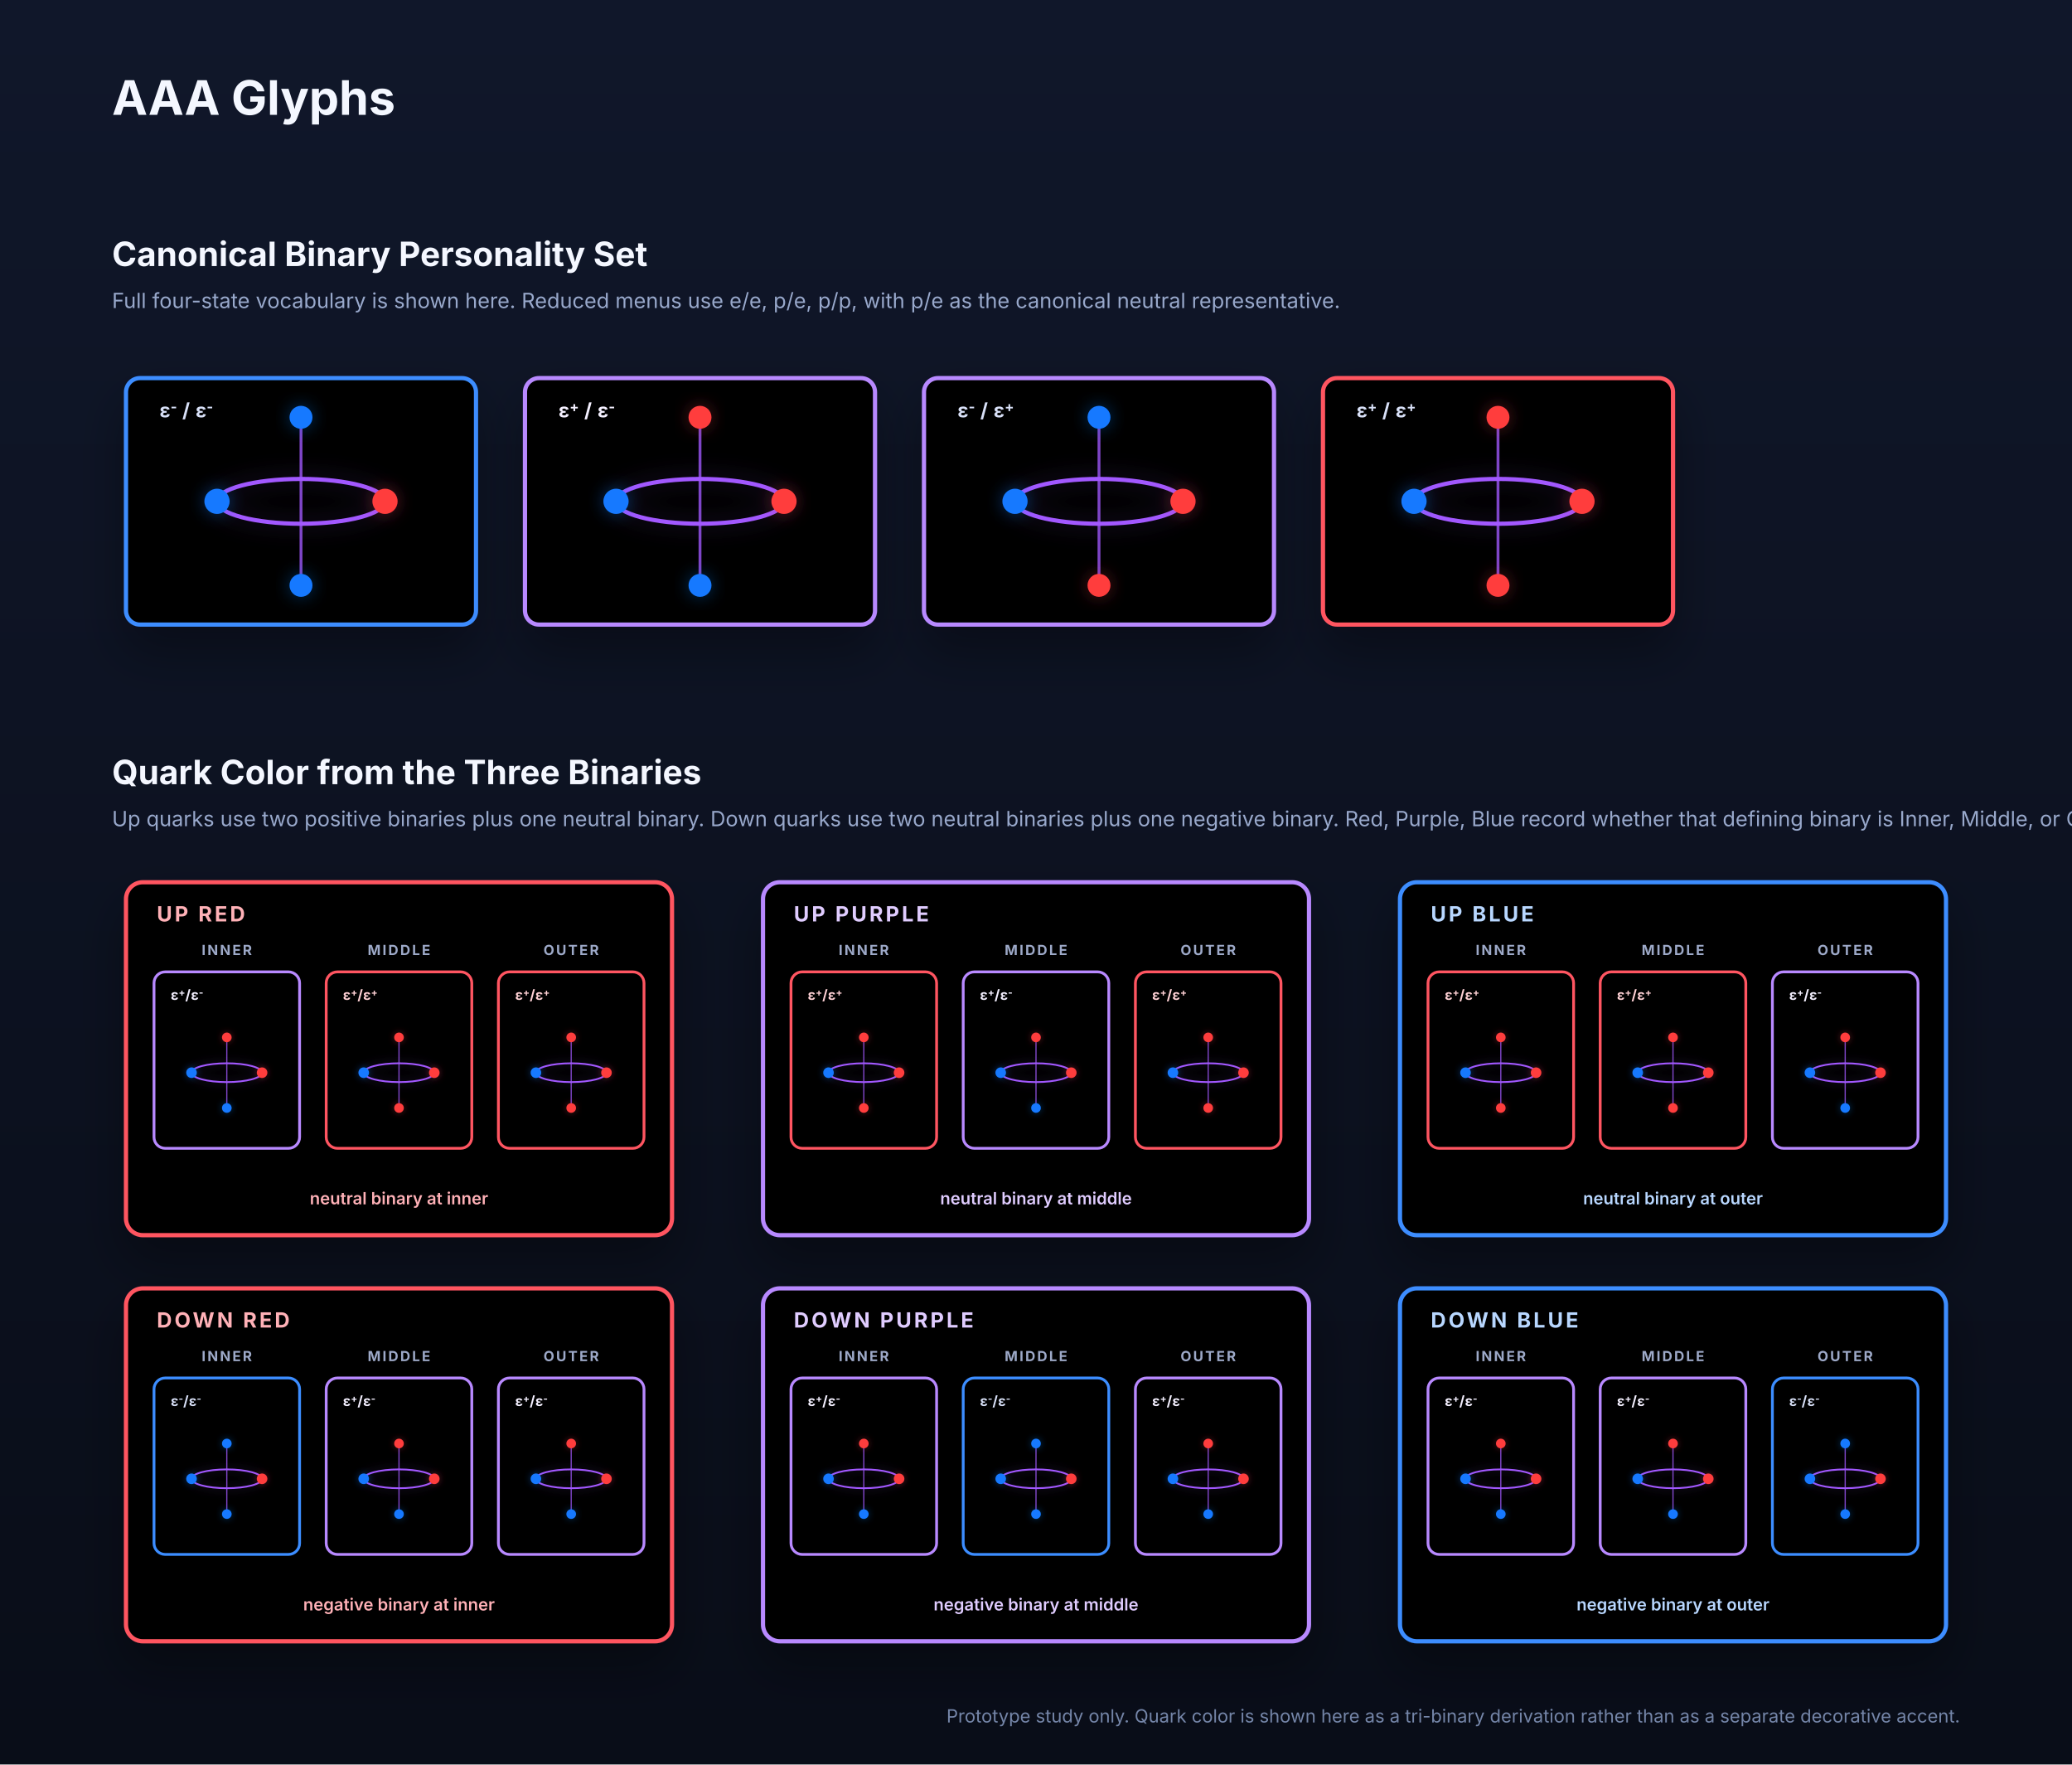
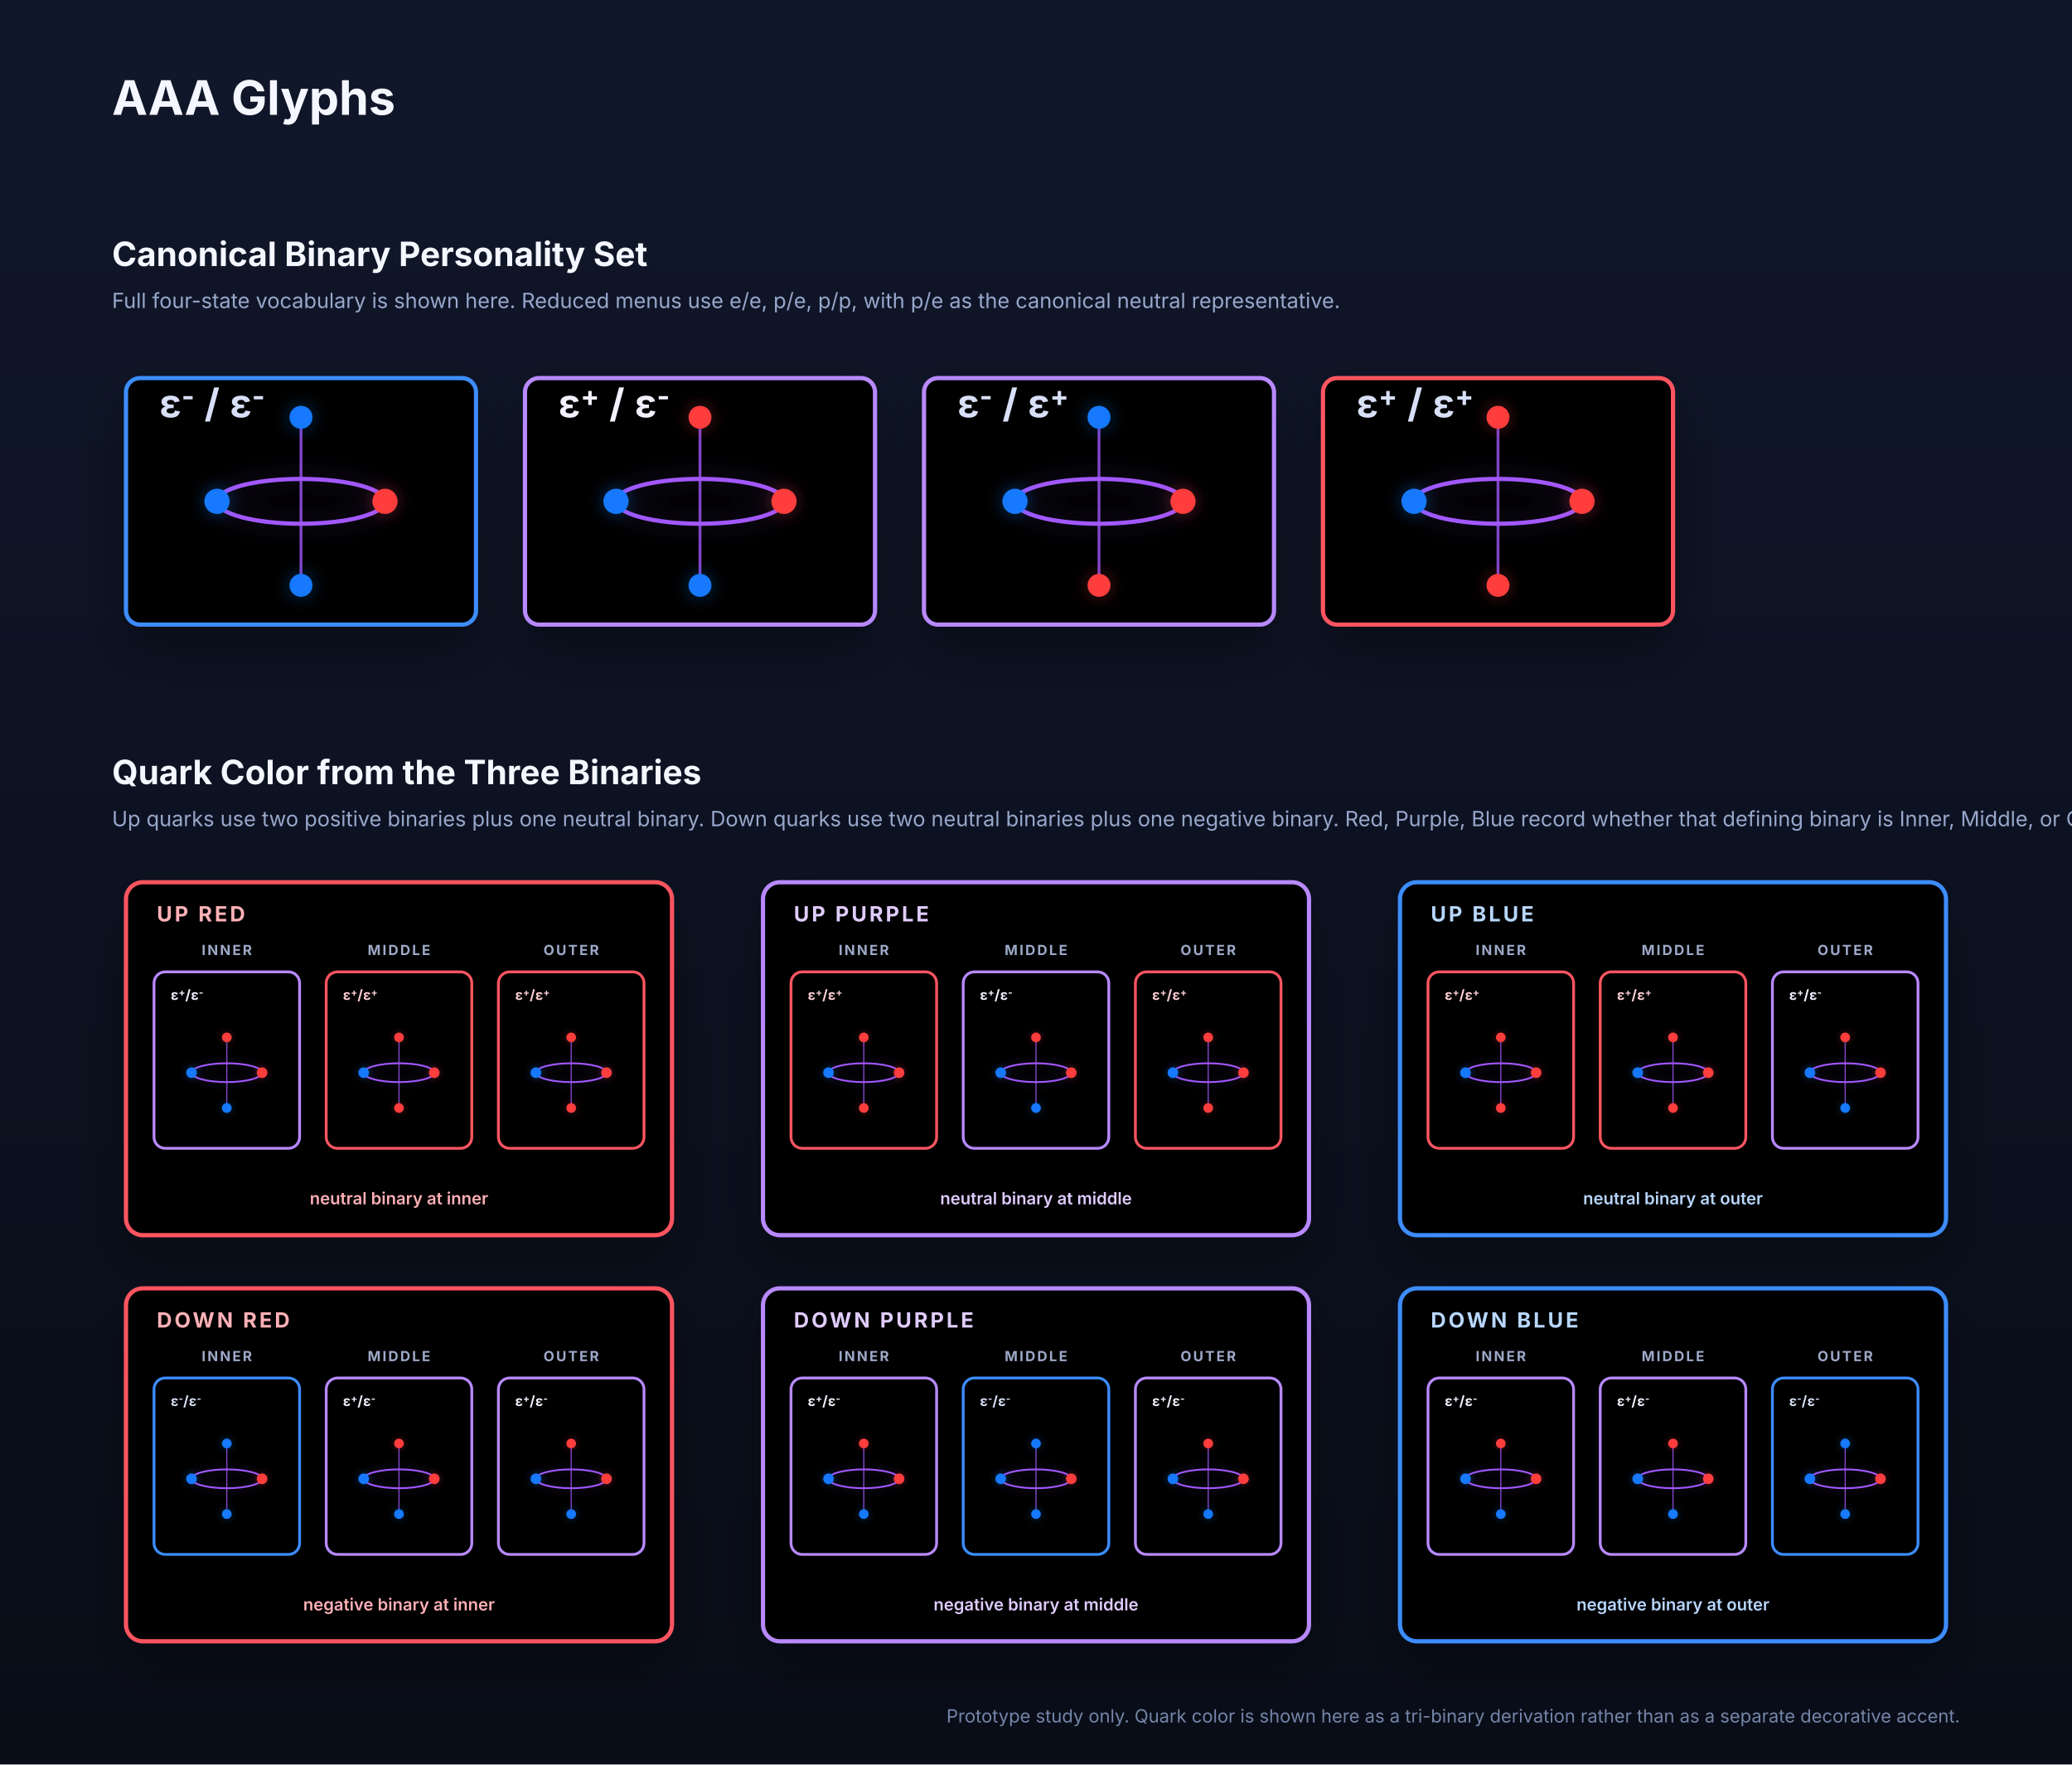
<svg xmlns="http://www.w3.org/2000/svg" viewBox="0 0 1480 1260" role="img" aria-labelledby="title desc">
  <defs>
    <linearGradient id="bg" x1="0" y1="0" x2="0" y2="1">
      <stop offset="0%" stop-color="#10172a" />
      <stop offset="100%" stop-color="#090d18" />
    </linearGradient>
    <linearGradient id="chipFill" x1="0" y1="0" x2="0" y2="1">
      <stop offset="0%" stop-color="#000000" />
      <stop offset="100%" stop-color="#000000" />
    </linearGradient>
    <linearGradient id="chipSelected" x1="0" y1="0" x2="0" y2="1">
      <stop offset="0%" stop-color="#000000" />
      <stop offset="100%" stop-color="#000000" />
    </linearGradient>
    <filter id="shadow" x="-30%" y="-30%" width="160%" height="160%">
      <feDropShadow dx="0" dy="18" stdDeviation="18" flood-color="#000000" flood-opacity="0.34" />
    </filter>
    <filter id="glowPurple" x="-60%" y="-60%" width="220%" height="220%">
      <feDropShadow dx="0" dy="0" stdDeviation="8" flood-color="#9b5cff" flood-opacity="0.32" />
    </filter>
    <filter id="glowBlue" x="-60%" y="-60%" width="220%" height="220%">
      <feDropShadow dx="0" dy="0" stdDeviation="6" flood-color="#1b84ff" flood-opacity="0.38" />
    </filter>
    <filter id="glowRed" x="-60%" y="-60%" width="220%" height="220%">
      <feDropShadow dx="0" dy="0" stdDeviation="6" flood-color="#ff3d4a" flood-opacity="0.34" />
    </filter>
    <filter id="chipSelectedGlow" x="-30%" y="-30%" width="160%" height="160%">
      <feDropShadow dx="0" dy="0" stdDeviation="12" flood-color="#000000" flood-opacity="0.26" />
      <feDropShadow dx="0" dy="18" stdDeviation="18" flood-color="#000000" flood-opacity="0.34" />
    </filter>
    <g id="baseBinaryGlyph">
      <ellipse cx="0" cy="0" rx="60" ry="16" fill="none" stroke="#a259ff" stroke-width="3" filter="url(#glowPurple)" />
      <line x1="0" y1="-60" x2="0" y2="60" stroke="#a259ff" stroke-width="2.05" stroke-linecap="round" opacity="0.78" />
      <circle cx="-60" cy="0" r="9" fill="#1879ff" filter="url(#glowBlue)" />
      <circle cx="60" cy="0" r="9" fill="#ff3d3d" filter="url(#glowRed)" />
    </g>
    <g id="personality-ee">
      <use href="#baseBinaryGlyph" />
      <circle cx="0" cy="-60" r="8.2" fill="#1879ff" filter="url(#glowBlue)" />
      <circle cx="0" cy="60" r="8.2" fill="#1879ff" filter="url(#glowBlue)" />
    </g>
    <g id="personality-pe">
      <use href="#baseBinaryGlyph" />
      <circle cx="0" cy="-60" r="8.2" fill="#ff3d3d" filter="url(#glowRed)" />
      <circle cx="0" cy="60" r="8.2" fill="#1879ff" filter="url(#glowBlue)" />
    </g>
    <g id="personality-pp">
      <use href="#baseBinaryGlyph" />
      <circle cx="0" cy="-60" r="8.2" fill="#ff3d3d" filter="url(#glowRed)" />
      <circle cx="0" cy="60" r="8.2" fill="#ff3d3d" filter="url(#glowRed)" />
    </g>
    <g id="personality-ep">
      <use href="#baseBinaryGlyph" />
      <circle cx="0" cy="-60" r="8.2" fill="#1879ff" filter="url(#glowBlue)" />
      <circle cx="0" cy="60" r="8.2" fill="#ff3d3d" filter="url(#glowRed)" />
    </g>
    <g id="mini-tile-ee">
      <rect x="0" y="0" width="104" height="126" rx="8" fill="url(#chipFill)" stroke="#3c8dff" stroke-width="2" />
      <text x="12" y="20" fill="#d8e0f7" font-family="Inter, Arial, sans-serif" font-size="10" font-weight="700" letter-spacing="0.2">
        ε<tspan baseline-shift="super" font-size="7">-</tspan>/ε<tspan baseline-shift="super" font-size="7">-</tspan>
      </text>
      <g transform="translate(52 72) scale(0.42)">
        <use href="#personality-ee" />
      </g>
    </g>
    <g id="mini-tile-pe">
      <rect x="0" y="0" width="104" height="126" rx="8" fill="url(#chipFill)" stroke="#b889ff" stroke-width="2" />
      <text x="12" y="20" fill="#f4f0ff" font-family="Inter, Arial, sans-serif" font-size="10" font-weight="700" letter-spacing="0.2">
        ε<tspan baseline-shift="super" font-size="7">+</tspan>/ε<tspan baseline-shift="super" font-size="7">-</tspan>
      </text>
      <g transform="translate(52 72) scale(0.42)">
        <use href="#personality-pe" />
      </g>
    </g>
    <g id="mini-tile-pp">
      <rect x="0" y="0" width="104" height="126" rx="8" fill="url(#chipFill)" stroke="#ff5561" stroke-width="2" />
      <text x="12" y="20" fill="#ffd1d5" font-family="Inter, Arial, sans-serif" font-size="10" font-weight="700" letter-spacing="0.2">
        ε<tspan baseline-shift="super" font-size="7">+</tspan>/ε<tspan baseline-shift="super" font-size="7">+</tspan>
      </text>
      <g transform="translate(52 72) scale(0.42)">
        <use href="#personality-pp" />
      </g>
    </g>
  </defs>
  <rect width="1480" height="1260" fill="url(#bg)" />
  <text x="80" y="82" fill="#f4f7ff" font-family="Inter, Arial, sans-serif" font-size="34" font-weight="700">
    AAA Glyphs
  </text>
  <text x="80" y="190" fill="#f4f7ff" font-family="Inter, Arial, sans-serif" font-size="24" font-weight="700">
    Canonical Binary Personality Set
  </text>
  <text x="80" y="220" fill="#98a8cb" font-family="Inter, Arial, sans-serif" font-size="15">
    Full four-state vocabulary is shown here. Reduced menus use e/e, p/e, p/p, with p/e as the canonical neutral representative.
  </text>
  <g transform="translate(90 270)">
    <rect x="0" y="0" width="250" height="176" rx="10" fill="url(#chipFill)" stroke="#3c8dff" stroke-width="3" filter="url(#shadow)" />
-     <text x="24" y="28" fill="#d8e0f7" font-family="Inter, Arial, sans-serif" font-size="14" font-weight="700" letter-spacing="0.4">
-       ε<tspan baseline-shift="super" font-size="10">-</tspan> / ε<tspan baseline-shift="super" font-size="10">-</tspan>
+     <text x="24" y="28" fill="#d8e0f7" font-family="Inter, Arial, sans-serif" font-size="28" font-weight="700" letter-spacing="0.4">
+       ε<tspan baseline-shift="super" font-size="20">-</tspan> / ε<tspan baseline-shift="super" font-size="20">-</tspan>
    </text>
    <g transform="translate(125 88)">
      <use href="#personality-ee" />
    </g>
  </g>
  <g transform="translate(375 270)">
    <rect x="0" y="0" width="250" height="176" rx="10" fill="url(#chipSelected)" stroke="#b889ff" stroke-width="3" filter="url(#chipSelectedGlow)" />
-     <text x="24" y="28" fill="#f4f0ff" font-family="Inter, Arial, sans-serif" font-size="14" font-weight="700" letter-spacing="0.4">
-       ε<tspan baseline-shift="super" font-size="10">+</tspan> / ε<tspan baseline-shift="super" font-size="10">-</tspan>
+     <text x="24" y="28" fill="#f4f0ff" font-family="Inter, Arial, sans-serif" font-size="28" font-weight="700" letter-spacing="0.4">
+       ε<tspan baseline-shift="super" font-size="20">+</tspan> / ε<tspan baseline-shift="super" font-size="20">-</tspan>
    </text>
    <g transform="translate(125 88)">
      <use href="#personality-pe" />
    </g>
  </g>
  <g transform="translate(660 270)">
    <rect x="0" y="0" width="250" height="176" rx="10" fill="url(#chipSelected)" stroke="#b889ff" stroke-width="3" filter="url(#chipSelectedGlow)" />
-     <text x="24" y="28" fill="#d8e0f7" font-family="Inter, Arial, sans-serif" font-size="14" font-weight="700" letter-spacing="0.4">
-       ε<tspan baseline-shift="super" font-size="10">-</tspan> / ε<tspan baseline-shift="super" font-size="10">+</tspan>
+     <text x="24" y="28" fill="#d8e0f7" font-family="Inter, Arial, sans-serif" font-size="28" font-weight="700" letter-spacing="0.4">
+       ε<tspan baseline-shift="super" font-size="20">-</tspan> / ε<tspan baseline-shift="super" font-size="20">+</tspan>
    </text>
    <g transform="translate(125 88)">
      <use href="#personality-ep" />
    </g>
  </g>
  <g transform="translate(945 270)">
    <rect x="0" y="0" width="250" height="176" rx="10" fill="url(#chipFill)" stroke="#ff5561" stroke-width="3" filter="url(#shadow)" />
-     <text x="24" y="28" fill="#d8e0f7" font-family="Inter, Arial, sans-serif" font-size="14" font-weight="700" letter-spacing="0.4">
-       ε<tspan baseline-shift="super" font-size="10">+</tspan> / ε<tspan baseline-shift="super" font-size="10">+</tspan>
+     <text x="24" y="28" fill="#d8e0f7" font-family="Inter, Arial, sans-serif" font-size="28" font-weight="700" letter-spacing="0.4">
+       ε<tspan baseline-shift="super" font-size="20">+</tspan> / ε<tspan baseline-shift="super" font-size="20">+</tspan>
    </text>
    <g transform="translate(125 88)">
      <use href="#personality-pp" />
    </g>
  </g>
  <text x="80" y="560" fill="#f4f7ff" font-family="Inter, Arial, sans-serif" font-size="24" font-weight="700">
    Quark Color from the Three Binaries
  </text>
  <text x="80" y="590" fill="#98a8cb" font-family="Inter, Arial, sans-serif" font-size="15">
    Up quarks use two positive binaries plus one neutral binary. Down quarks use two neutral binaries plus one negative binary. Red, Purple, Blue record whether that defining binary is Inner, Middle, or Outer.
  </text>
  <g transform="translate(90 630)">
    <rect x="0" y="0" width="390" height="252" rx="12" fill="url(#chipFill)" stroke="#ff5561" stroke-width="3" filter="url(#shadow)" />
    <text x="22" y="28" fill="#ffb1b7" font-family="Inter, Arial, sans-serif" font-size="15" font-weight="700" letter-spacing="1.8">UP RED</text>
    <text x="72" y="52" text-anchor="middle" fill="#9da9c8" font-family="Inter, Arial, sans-serif" font-size="10" font-weight="700" letter-spacing="1.3">INNER</text>
    <text x="195" y="52" text-anchor="middle" fill="#9da9c8" font-family="Inter, Arial, sans-serif" font-size="10" font-weight="700" letter-spacing="1.3">MIDDLE</text>
    <text x="318" y="52" text-anchor="middle" fill="#9da9c8" font-family="Inter, Arial, sans-serif" font-size="10" font-weight="700" letter-spacing="1.3">OUTER</text>
    <g transform="translate(20 64)">
      <use href="#mini-tile-pe" />
    </g>
    <g transform="translate(143 64)">
      <use href="#mini-tile-pp" />
    </g>
    <g transform="translate(266 64)">
      <use href="#mini-tile-pp" />
    </g>
    <text x="195" y="230" text-anchor="middle" fill="#ffb1b7" font-family="Inter, Arial, sans-serif" font-size="12" font-weight="600">
      neutral binary at inner
    </text>
  </g>
  <g transform="translate(545 630)">
    <rect x="0" y="0" width="390" height="252" rx="12" fill="url(#chipFill)" stroke="#b889ff" stroke-width="3" filter="url(#shadow)" />
    <text x="22" y="28" fill="#e0ccff" font-family="Inter, Arial, sans-serif" font-size="15" font-weight="700" letter-spacing="1.8">UP PURPLE</text>
    <text x="72" y="52" text-anchor="middle" fill="#9da9c8" font-family="Inter, Arial, sans-serif" font-size="10" font-weight="700" letter-spacing="1.3">INNER</text>
    <text x="195" y="52" text-anchor="middle" fill="#9da9c8" font-family="Inter, Arial, sans-serif" font-size="10" font-weight="700" letter-spacing="1.3">MIDDLE</text>
    <text x="318" y="52" text-anchor="middle" fill="#9da9c8" font-family="Inter, Arial, sans-serif" font-size="10" font-weight="700" letter-spacing="1.3">OUTER</text>
    <g transform="translate(20 64)">
      <use href="#mini-tile-pp" />
    </g>
    <g transform="translate(143 64)">
      <use href="#mini-tile-pe" />
    </g>
    <g transform="translate(266 64)">
      <use href="#mini-tile-pp" />
    </g>
    <text x="195" y="230" text-anchor="middle" fill="#e0ccff" font-family="Inter, Arial, sans-serif" font-size="12" font-weight="600">
      neutral binary at middle
    </text>
  </g>
  <g transform="translate(1000 630)">
    <rect x="0" y="0" width="390" height="252" rx="12" fill="url(#chipFill)" stroke="#3c8dff" stroke-width="3" filter="url(#shadow)" />
    <text x="22" y="28" fill="#b8d7ff" font-family="Inter, Arial, sans-serif" font-size="15" font-weight="700" letter-spacing="1.8">UP BLUE</text>
    <text x="72" y="52" text-anchor="middle" fill="#9da9c8" font-family="Inter, Arial, sans-serif" font-size="10" font-weight="700" letter-spacing="1.3">INNER</text>
    <text x="195" y="52" text-anchor="middle" fill="#9da9c8" font-family="Inter, Arial, sans-serif" font-size="10" font-weight="700" letter-spacing="1.3">MIDDLE</text>
    <text x="318" y="52" text-anchor="middle" fill="#9da9c8" font-family="Inter, Arial, sans-serif" font-size="10" font-weight="700" letter-spacing="1.3">OUTER</text>
    <g transform="translate(20 64)">
      <use href="#mini-tile-pp" />
    </g>
    <g transform="translate(143 64)">
      <use href="#mini-tile-pp" />
    </g>
    <g transform="translate(266 64)">
      <use href="#mini-tile-pe" />
    </g>
    <text x="195" y="230" text-anchor="middle" fill="#b8d7ff" font-family="Inter, Arial, sans-serif" font-size="12" font-weight="600">
      neutral binary at outer
    </text>
  </g>
  <g transform="translate(90 920)">
    <rect x="0" y="0" width="390" height="252" rx="12" fill="url(#chipFill)" stroke="#ff5561" stroke-width="3" filter="url(#shadow)" />
    <text x="22" y="28" fill="#ffb1b7" font-family="Inter, Arial, sans-serif" font-size="15" font-weight="700" letter-spacing="1.8">DOWN RED</text>
    <text x="72" y="52" text-anchor="middle" fill="#9da9c8" font-family="Inter, Arial, sans-serif" font-size="10" font-weight="700" letter-spacing="1.3">INNER</text>
    <text x="195" y="52" text-anchor="middle" fill="#9da9c8" font-family="Inter, Arial, sans-serif" font-size="10" font-weight="700" letter-spacing="1.3">MIDDLE</text>
    <text x="318" y="52" text-anchor="middle" fill="#9da9c8" font-family="Inter, Arial, sans-serif" font-size="10" font-weight="700" letter-spacing="1.3">OUTER</text>
    <g transform="translate(20 64)">
      <use href="#mini-tile-ee" />
    </g>
    <g transform="translate(143 64)">
      <use href="#mini-tile-pe" />
    </g>
    <g transform="translate(266 64)">
      <use href="#mini-tile-pe" />
    </g>
    <text x="195" y="230" text-anchor="middle" fill="#ffb1b7" font-family="Inter, Arial, sans-serif" font-size="12" font-weight="600">
      negative binary at inner
    </text>
  </g>
  <g transform="translate(545 920)">
    <rect x="0" y="0" width="390" height="252" rx="12" fill="url(#chipFill)" stroke="#b889ff" stroke-width="3" filter="url(#shadow)" />
    <text x="22" y="28" fill="#e0ccff" font-family="Inter, Arial, sans-serif" font-size="15" font-weight="700" letter-spacing="1.8">DOWN PURPLE</text>
    <text x="72" y="52" text-anchor="middle" fill="#9da9c8" font-family="Inter, Arial, sans-serif" font-size="10" font-weight="700" letter-spacing="1.3">INNER</text>
    <text x="195" y="52" text-anchor="middle" fill="#9da9c8" font-family="Inter, Arial, sans-serif" font-size="10" font-weight="700" letter-spacing="1.3">MIDDLE</text>
    <text x="318" y="52" text-anchor="middle" fill="#9da9c8" font-family="Inter, Arial, sans-serif" font-size="10" font-weight="700" letter-spacing="1.3">OUTER</text>
    <g transform="translate(20 64)">
      <use href="#mini-tile-pe" />
    </g>
    <g transform="translate(143 64)">
      <use href="#mini-tile-ee" />
    </g>
    <g transform="translate(266 64)">
      <use href="#mini-tile-pe" />
    </g>
    <text x="195" y="230" text-anchor="middle" fill="#e0ccff" font-family="Inter, Arial, sans-serif" font-size="12" font-weight="600">
      negative binary at middle
    </text>
  </g>
  <g transform="translate(1000 920)">
    <rect x="0" y="0" width="390" height="252" rx="12" fill="url(#chipFill)" stroke="#3c8dff" stroke-width="3" filter="url(#shadow)" />
    <text x="22" y="28" fill="#b8d7ff" font-family="Inter, Arial, sans-serif" font-size="15" font-weight="700" letter-spacing="1.8">DOWN BLUE</text>
    <text x="72" y="52" text-anchor="middle" fill="#9da9c8" font-family="Inter, Arial, sans-serif" font-size="10" font-weight="700" letter-spacing="1.3">INNER</text>
    <text x="195" y="52" text-anchor="middle" fill="#9da9c8" font-family="Inter, Arial, sans-serif" font-size="10" font-weight="700" letter-spacing="1.3">MIDDLE</text>
    <text x="318" y="52" text-anchor="middle" fill="#9da9c8" font-family="Inter, Arial, sans-serif" font-size="10" font-weight="700" letter-spacing="1.3">OUTER</text>
    <g transform="translate(20 64)">
      <use href="#mini-tile-pe" />
    </g>
    <g transform="translate(143 64)">
      <use href="#mini-tile-pe" />
    </g>
    <g transform="translate(266 64)">
      <use href="#mini-tile-ee" />
    </g>
    <text x="195" y="230" text-anchor="middle" fill="#b8d7ff" font-family="Inter, Arial, sans-serif" font-size="12" font-weight="600">
      negative binary at outer
    </text>
  </g>
  <text x="1400" y="1230" text-anchor="end" fill="#7485a8" font-family="Inter, Arial, sans-serif" font-size="13">
    Prototype study only. Quark color is shown here as a tri-binary derivation rather than as a separate decorative accent.
  </text>
</svg>
